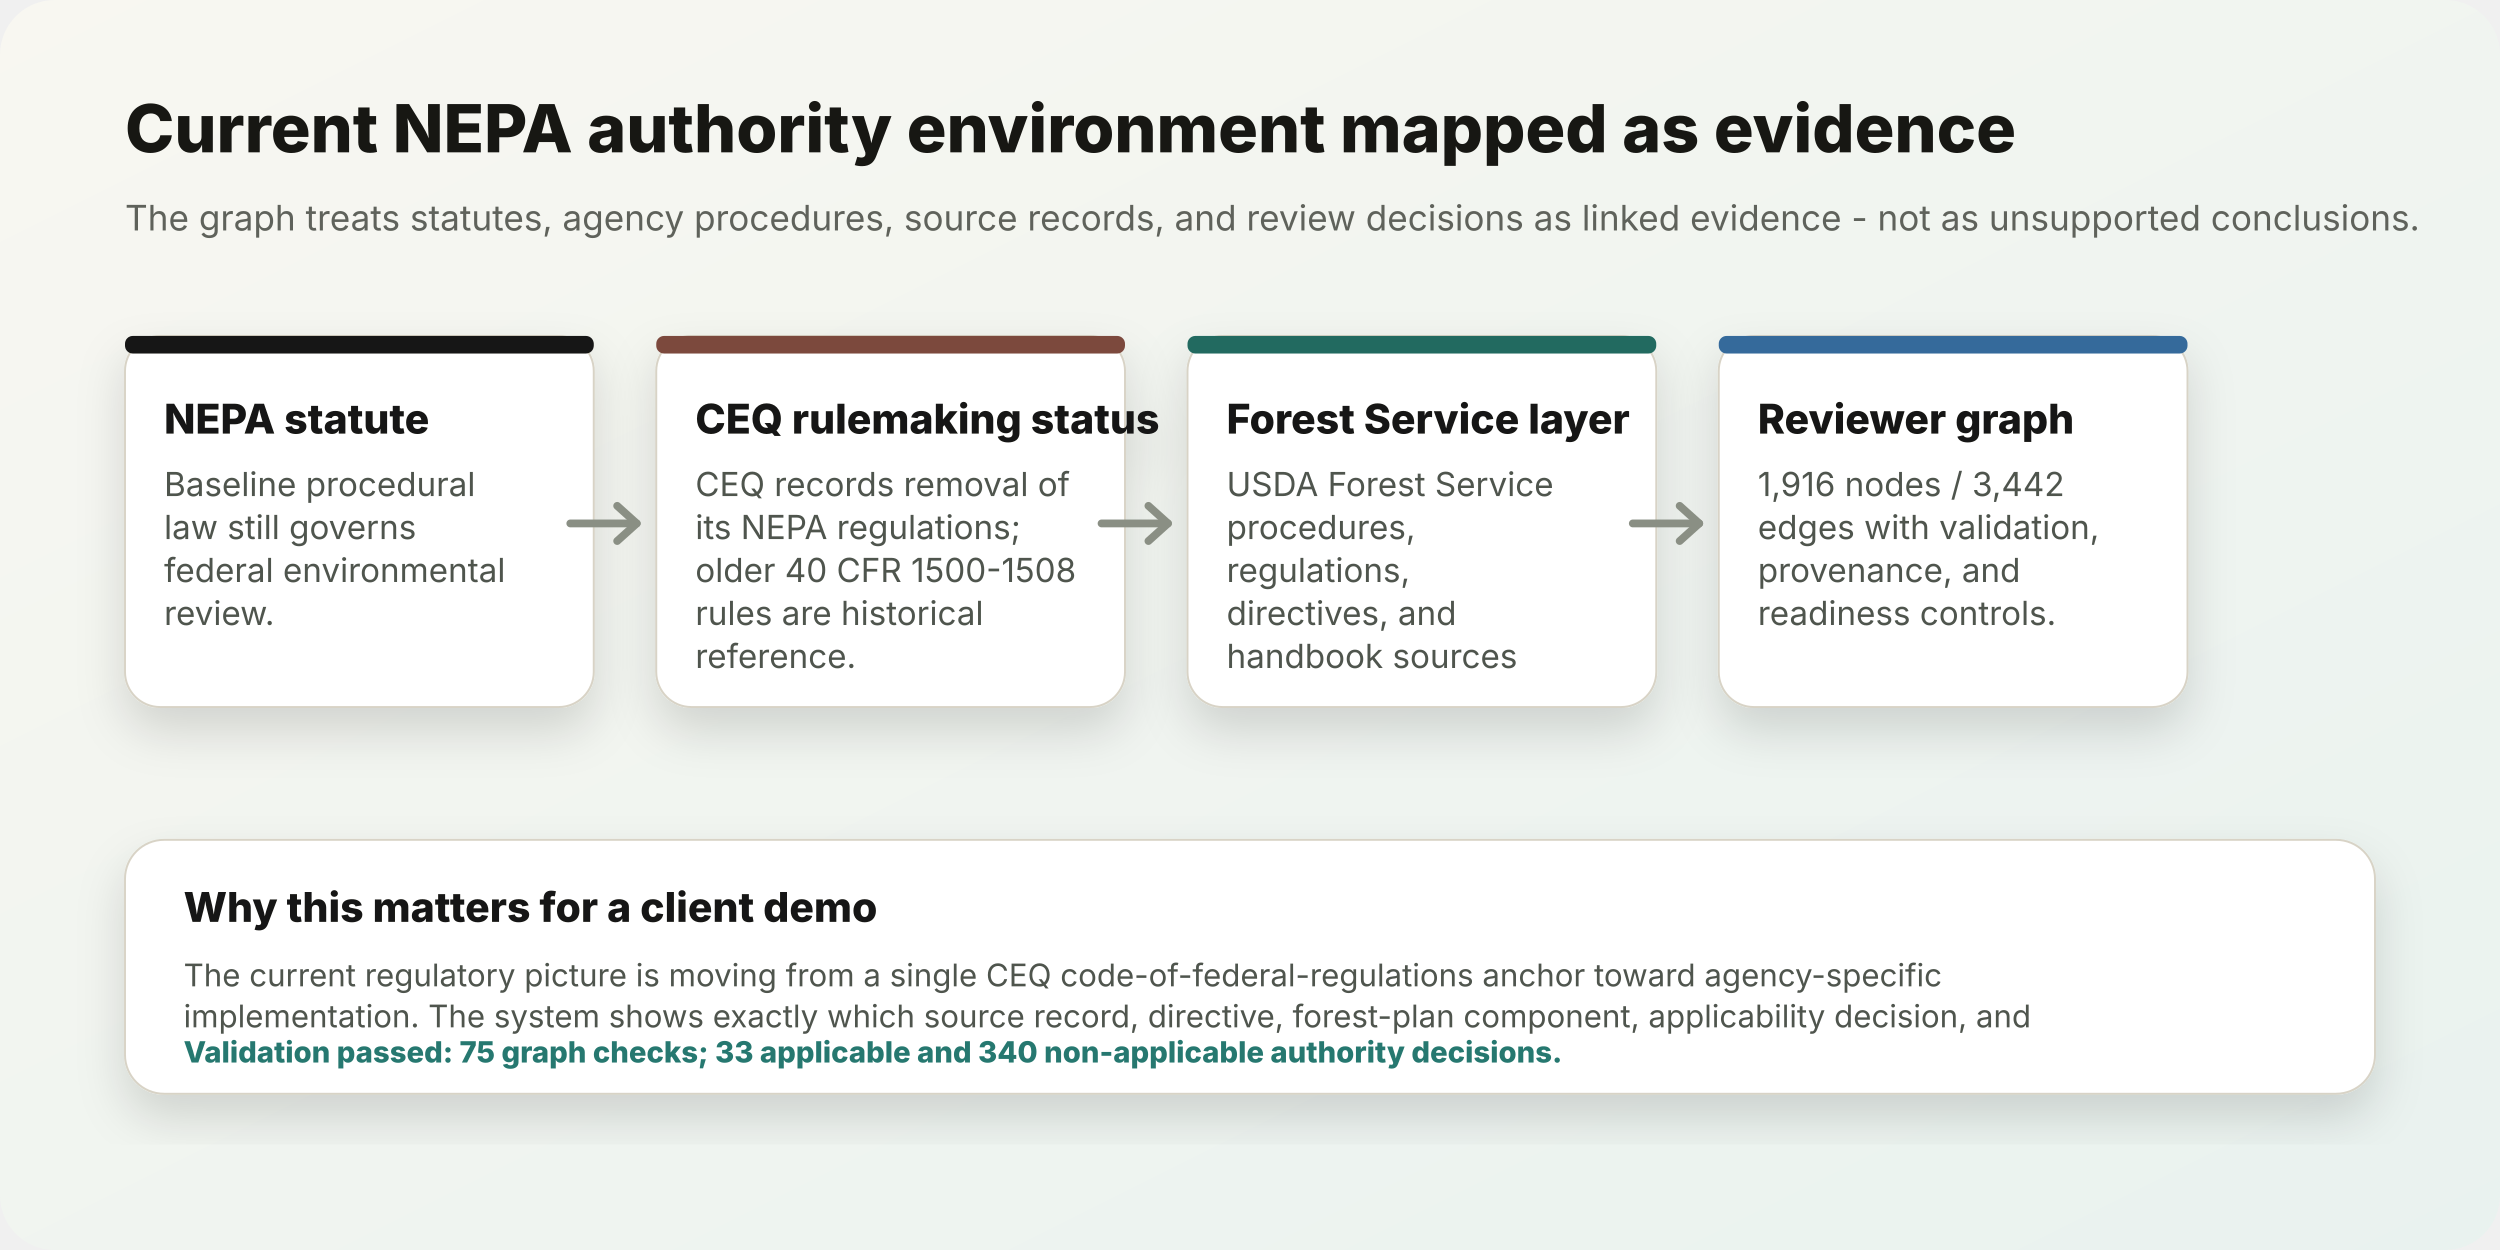
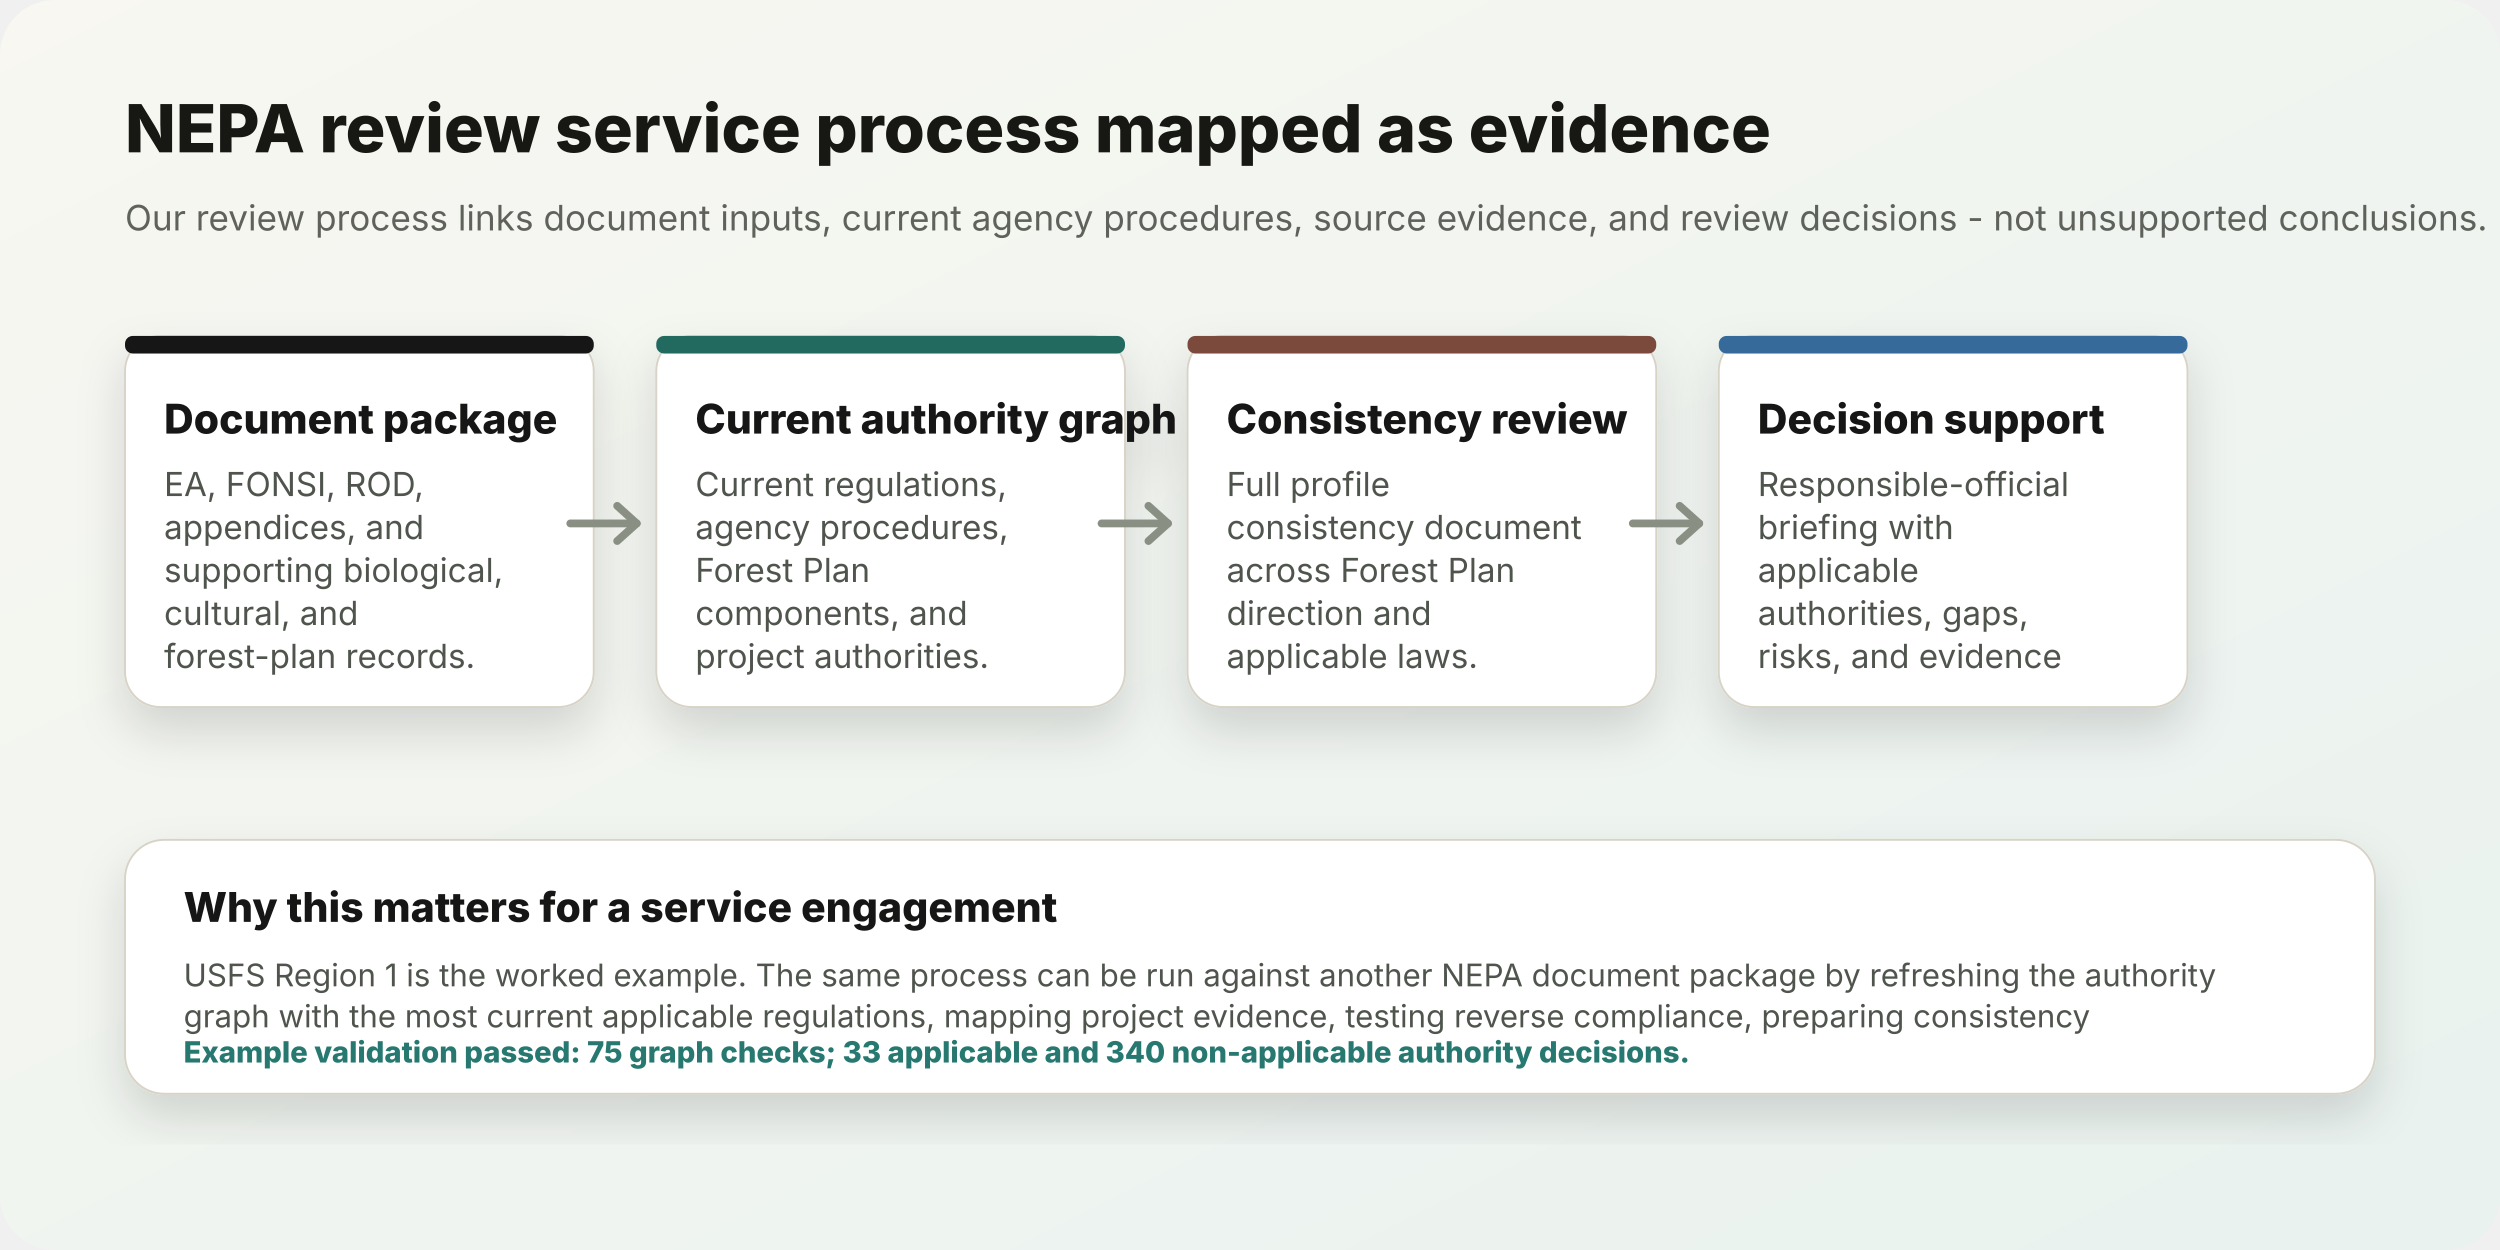
- <svg xmlns="http://www.w3.org/2000/svg" width="1280" height="640" viewBox="0 0 1280 640" role="img" aria-label="Current NEPA authority stack represented by the graph">
+ <svg xmlns="http://www.w3.org/2000/svg" width="1280" height="640" viewBox="0 0 1280 640" role="img" aria-label="NEPA review service process represented by the graph">
  <defs>
    <linearGradient id="bg" x1="0" x2="1" y1="0" y2="1">
      <stop offset="0" stop-color="#f8f7f1" />
      <stop offset="1" stop-color="#e9f2ef" />
    </linearGradient>
    <filter id="shadow" x="-20%" y="-20%" width="140%" height="140%">
      <feDropShadow dx="0" dy="12" stdDeviation="12" flood-color="#141713" flood-opacity="0.14" />
    </filter>
  </defs>
  <rect width="1280" height="640" rx="28" fill="url(#bg)" />
-   <text x="64" y="78" font-family="Inter, Arial, sans-serif" font-size="34" font-weight="800" fill="#171713">Current NEPA authority environment mapped as evidence</text>
-   <text x="64" y="118" font-family="Inter, Arial, sans-serif" font-size="18" fill="#5f625b">The graph treats statutes, agency procedures, source records, and review decisions as linked evidence - not as unsupported conclusions.</text>
+   <text x="64" y="78" font-family="Inter, Arial, sans-serif" font-size="34" font-weight="800" fill="#171713">NEPA review service process mapped as evidence</text>
+   <text x="64" y="118" font-family="Inter, Arial, sans-serif" font-size="18" fill="#5f625b">Our review process links document inputs, current agency procedures, source evidence, and review decisions - not unsupported conclusions.</text>
  <g transform="translate(64 172)" filter="url(#shadow)">
    <rect width="240" height="190" rx="18" fill="#ffffff" stroke="#d8d3c6" />
    <rect width="240" height="9" rx="4" fill="#171713" />
-     <text x="20" y="50" font-family="Inter, Arial, sans-serif" font-size="21" font-weight="800" fill="#171713">NEPA statute</text>
-     <text x="20" y="82" text-anchor="start" font-family="Inter, Arial, sans-serif" font-size="17" fill="#4f554e">Baseline procedural</text>
-     <text x="20" y="104" text-anchor="start" font-family="Inter, Arial, sans-serif" font-size="17" fill="#4f554e">law still governs</text>
-     <text x="20" y="126" text-anchor="start" font-family="Inter, Arial, sans-serif" font-size="17" fill="#4f554e">federal environmental</text>
-     <text x="20" y="148" text-anchor="start" font-family="Inter, Arial, sans-serif" font-size="17" fill="#4f554e">review.</text>
+     <text x="20" y="50" font-family="Inter, Arial, sans-serif" font-size="21" font-weight="800" fill="#171713">Document package</text>
+     <text x="20" y="82" text-anchor="start" font-family="Inter, Arial, sans-serif" font-size="17" fill="#4f554e">EA, FONSI, ROD,</text>
+     <text x="20" y="104" text-anchor="start" font-family="Inter, Arial, sans-serif" font-size="17" fill="#4f554e">appendices, and</text>
+     <text x="20" y="126" text-anchor="start" font-family="Inter, Arial, sans-serif" font-size="17" fill="#4f554e">supporting biological,</text>
+     <text x="20" y="148" text-anchor="start" font-family="Inter, Arial, sans-serif" font-size="17" fill="#4f554e">cultural, and</text>
+     <text x="20" y="170" text-anchor="start" font-family="Inter, Arial, sans-serif" font-size="17" fill="#4f554e">forest-plan records.</text>
  </g>
  <g transform="translate(336 172)" filter="url(#shadow)">
    <rect width="240" height="190" rx="18" fill="#ffffff" stroke="#d8d3c6" />
-     <rect width="240" height="9" rx="4" fill="#7c493c" />
-     <text x="20" y="50" font-family="Inter, Arial, sans-serif" font-size="21" font-weight="800" fill="#171713">CEQ rulemaking status</text>
-     <text x="20" y="82" text-anchor="start" font-family="Inter, Arial, sans-serif" font-size="17" fill="#4f554e">CEQ records removal of</text>
-     <text x="20" y="104" text-anchor="start" font-family="Inter, Arial, sans-serif" font-size="17" fill="#4f554e">its NEPA regulations;</text>
-     <text x="20" y="126" text-anchor="start" font-family="Inter, Arial, sans-serif" font-size="17" fill="#4f554e">older 40 CFR 1500-1508</text>
-     <text x="20" y="148" text-anchor="start" font-family="Inter, Arial, sans-serif" font-size="17" fill="#4f554e">rules are historical</text>
-     <text x="20" y="170" text-anchor="start" font-family="Inter, Arial, sans-serif" font-size="17" fill="#4f554e">reference.</text>
+     <rect width="240" height="9" rx="4" fill="#216a60" />
+     <text x="20" y="50" font-family="Inter, Arial, sans-serif" font-size="21" font-weight="800" fill="#171713">Current authority graph</text>
+     <text x="20" y="82" text-anchor="start" font-family="Inter, Arial, sans-serif" font-size="17" fill="#4f554e">Current regulations,</text>
+     <text x="20" y="104" text-anchor="start" font-family="Inter, Arial, sans-serif" font-size="17" fill="#4f554e">agency procedures,</text>
+     <text x="20" y="126" text-anchor="start" font-family="Inter, Arial, sans-serif" font-size="17" fill="#4f554e">Forest Plan</text>
+     <text x="20" y="148" text-anchor="start" font-family="Inter, Arial, sans-serif" font-size="17" fill="#4f554e">components, and</text>
+     <text x="20" y="170" text-anchor="start" font-family="Inter, Arial, sans-serif" font-size="17" fill="#4f554e">project authorities.</text>
  </g>
  <g transform="translate(608 172)" filter="url(#shadow)">
    <rect width="240" height="190" rx="18" fill="#ffffff" stroke="#d8d3c6" />
-     <rect width="240" height="9" rx="4" fill="#216a60" />
-     <text x="20" y="50" font-family="Inter, Arial, sans-serif" font-size="21" font-weight="800" fill="#171713">Forest Service layer</text>
-     <text x="20" y="82" text-anchor="start" font-family="Inter, Arial, sans-serif" font-size="17" fill="#4f554e">USDA Forest Service</text>
-     <text x="20" y="104" text-anchor="start" font-family="Inter, Arial, sans-serif" font-size="17" fill="#4f554e">procedures,</text>
-     <text x="20" y="126" text-anchor="start" font-family="Inter, Arial, sans-serif" font-size="17" fill="#4f554e">regulations,</text>
-     <text x="20" y="148" text-anchor="start" font-family="Inter, Arial, sans-serif" font-size="17" fill="#4f554e">directives, and</text>
-     <text x="20" y="170" text-anchor="start" font-family="Inter, Arial, sans-serif" font-size="17" fill="#4f554e">handbook sources</text>
+     <rect width="240" height="9" rx="4" fill="#7c493c" />
+     <text x="20" y="50" font-family="Inter, Arial, sans-serif" font-size="21" font-weight="800" fill="#171713">Consistency review</text>
+     <text x="20" y="82" text-anchor="start" font-family="Inter, Arial, sans-serif" font-size="17" fill="#4f554e">Full profile</text>
+     <text x="20" y="104" text-anchor="start" font-family="Inter, Arial, sans-serif" font-size="17" fill="#4f554e">consistency document</text>
+     <text x="20" y="126" text-anchor="start" font-family="Inter, Arial, sans-serif" font-size="17" fill="#4f554e">across Forest Plan</text>
+     <text x="20" y="148" text-anchor="start" font-family="Inter, Arial, sans-serif" font-size="17" fill="#4f554e">direction and</text>
+     <text x="20" y="170" text-anchor="start" font-family="Inter, Arial, sans-serif" font-size="17" fill="#4f554e">applicable laws.</text>
  </g>
  <g transform="translate(880 172)" filter="url(#shadow)">
    <rect width="240" height="190" rx="18" fill="#ffffff" stroke="#d8d3c6" />
    <rect width="240" height="9" rx="4" fill="#356a9b" />
-     <text x="20" y="50" font-family="Inter, Arial, sans-serif" font-size="21" font-weight="800" fill="#171713">Reviewer graph</text>
-     <text x="20" y="82" text-anchor="start" font-family="Inter, Arial, sans-serif" font-size="17" fill="#4f554e">1,916 nodes / 3,442</text>
-     <text x="20" y="104" text-anchor="start" font-family="Inter, Arial, sans-serif" font-size="17" fill="#4f554e">edges with validation,</text>
-     <text x="20" y="126" text-anchor="start" font-family="Inter, Arial, sans-serif" font-size="17" fill="#4f554e">provenance, and</text>
-     <text x="20" y="148" text-anchor="start" font-family="Inter, Arial, sans-serif" font-size="17" fill="#4f554e">readiness controls.</text>
+     <text x="20" y="50" font-family="Inter, Arial, sans-serif" font-size="21" font-weight="800" fill="#171713">Decision support</text>
+     <text x="20" y="82" text-anchor="start" font-family="Inter, Arial, sans-serif" font-size="17" fill="#4f554e">Responsible-official</text>
+     <text x="20" y="104" text-anchor="start" font-family="Inter, Arial, sans-serif" font-size="17" fill="#4f554e">briefing with</text>
+     <text x="20" y="126" text-anchor="start" font-family="Inter, Arial, sans-serif" font-size="17" fill="#4f554e">applicable</text>
+     <text x="20" y="148" text-anchor="start" font-family="Inter, Arial, sans-serif" font-size="17" fill="#4f554e">authorities, gaps,</text>
+     <text x="20" y="170" text-anchor="start" font-family="Inter, Arial, sans-serif" font-size="17" fill="#4f554e">risks, and evidence</text>
  </g>
  <path d="M 292 268 L 326 268" stroke="#8a8f84" stroke-width="4" stroke-linecap="round" />
  <path d="M 316 259 L 326 268 L 316 277" fill="none" stroke="#8a8f84" stroke-width="4" stroke-linecap="round" stroke-linejoin="round" />
  <path d="M 564 268 L 598 268" stroke="#8a8f84" stroke-width="4" stroke-linecap="round" />
  <path d="M 588 259 L 598 268 L 588 277" fill="none" stroke="#8a8f84" stroke-width="4" stroke-linecap="round" stroke-linejoin="round" />
  <path d="M 836 268 L 870 268" stroke="#8a8f84" stroke-width="4" stroke-linecap="round" />
  <path d="M 860 259 L 870 268 L 860 277" fill="none" stroke="#8a8f84" stroke-width="4" stroke-linecap="round" stroke-linejoin="round" />
  <g transform="translate(64 430)" filter="url(#shadow)">
    <rect width="1152" height="130" rx="20" fill="#ffffff" stroke="#d8d3c6" />
-     <text x="30" y="42" font-family="Inter, Arial, sans-serif" font-size="21" font-weight="800" fill="#171713">Why this matters for a client demo</text>
-     <text x="30" y="75" text-anchor="start" font-family="Inter, Arial, sans-serif" font-size="16" fill="#4f554e">The current regulatory picture is moving from a single CEQ code-of-federal-regulations anchor toward agency-specific</text>
-     <text x="30" y="96" text-anchor="start" font-family="Inter, Arial, sans-serif" font-size="16" fill="#4f554e">implementation. The system shows exactly which source record, directive, forest-plan component, applicability decision, and</text>
-     <text x="30" y="114" font-family="Inter, Arial, sans-serif" font-size="15" fill="#26786f" font-weight="800">Validation passed: 75 graph checks; 33 applicable and 340 non-applicable authority decisions.</text>
+     <text x="30" y="42" font-family="Inter, Arial, sans-serif" font-size="21" font-weight="800" fill="#171713">Why this matters for a service engagement</text>
+     <text x="30" y="75" text-anchor="start" font-family="Inter, Arial, sans-serif" font-size="16" fill="#4f554e">USFS Region 1 is the worked example. The same process can be run against another NEPA document package by refreshing the authority</text>
+     <text x="30" y="96" text-anchor="start" font-family="Inter, Arial, sans-serif" font-size="16" fill="#4f554e">graph with the most current applicable regulations, mapping project evidence, testing reverse compliance, preparing consistency</text>
+     <text x="30" y="114" font-family="Inter, Arial, sans-serif" font-size="15" fill="#26786f" font-weight="800">Example validation passed: 75 graph checks; 33 applicable and 340 non-applicable authority decisions.</text>
  </g>
</svg>
